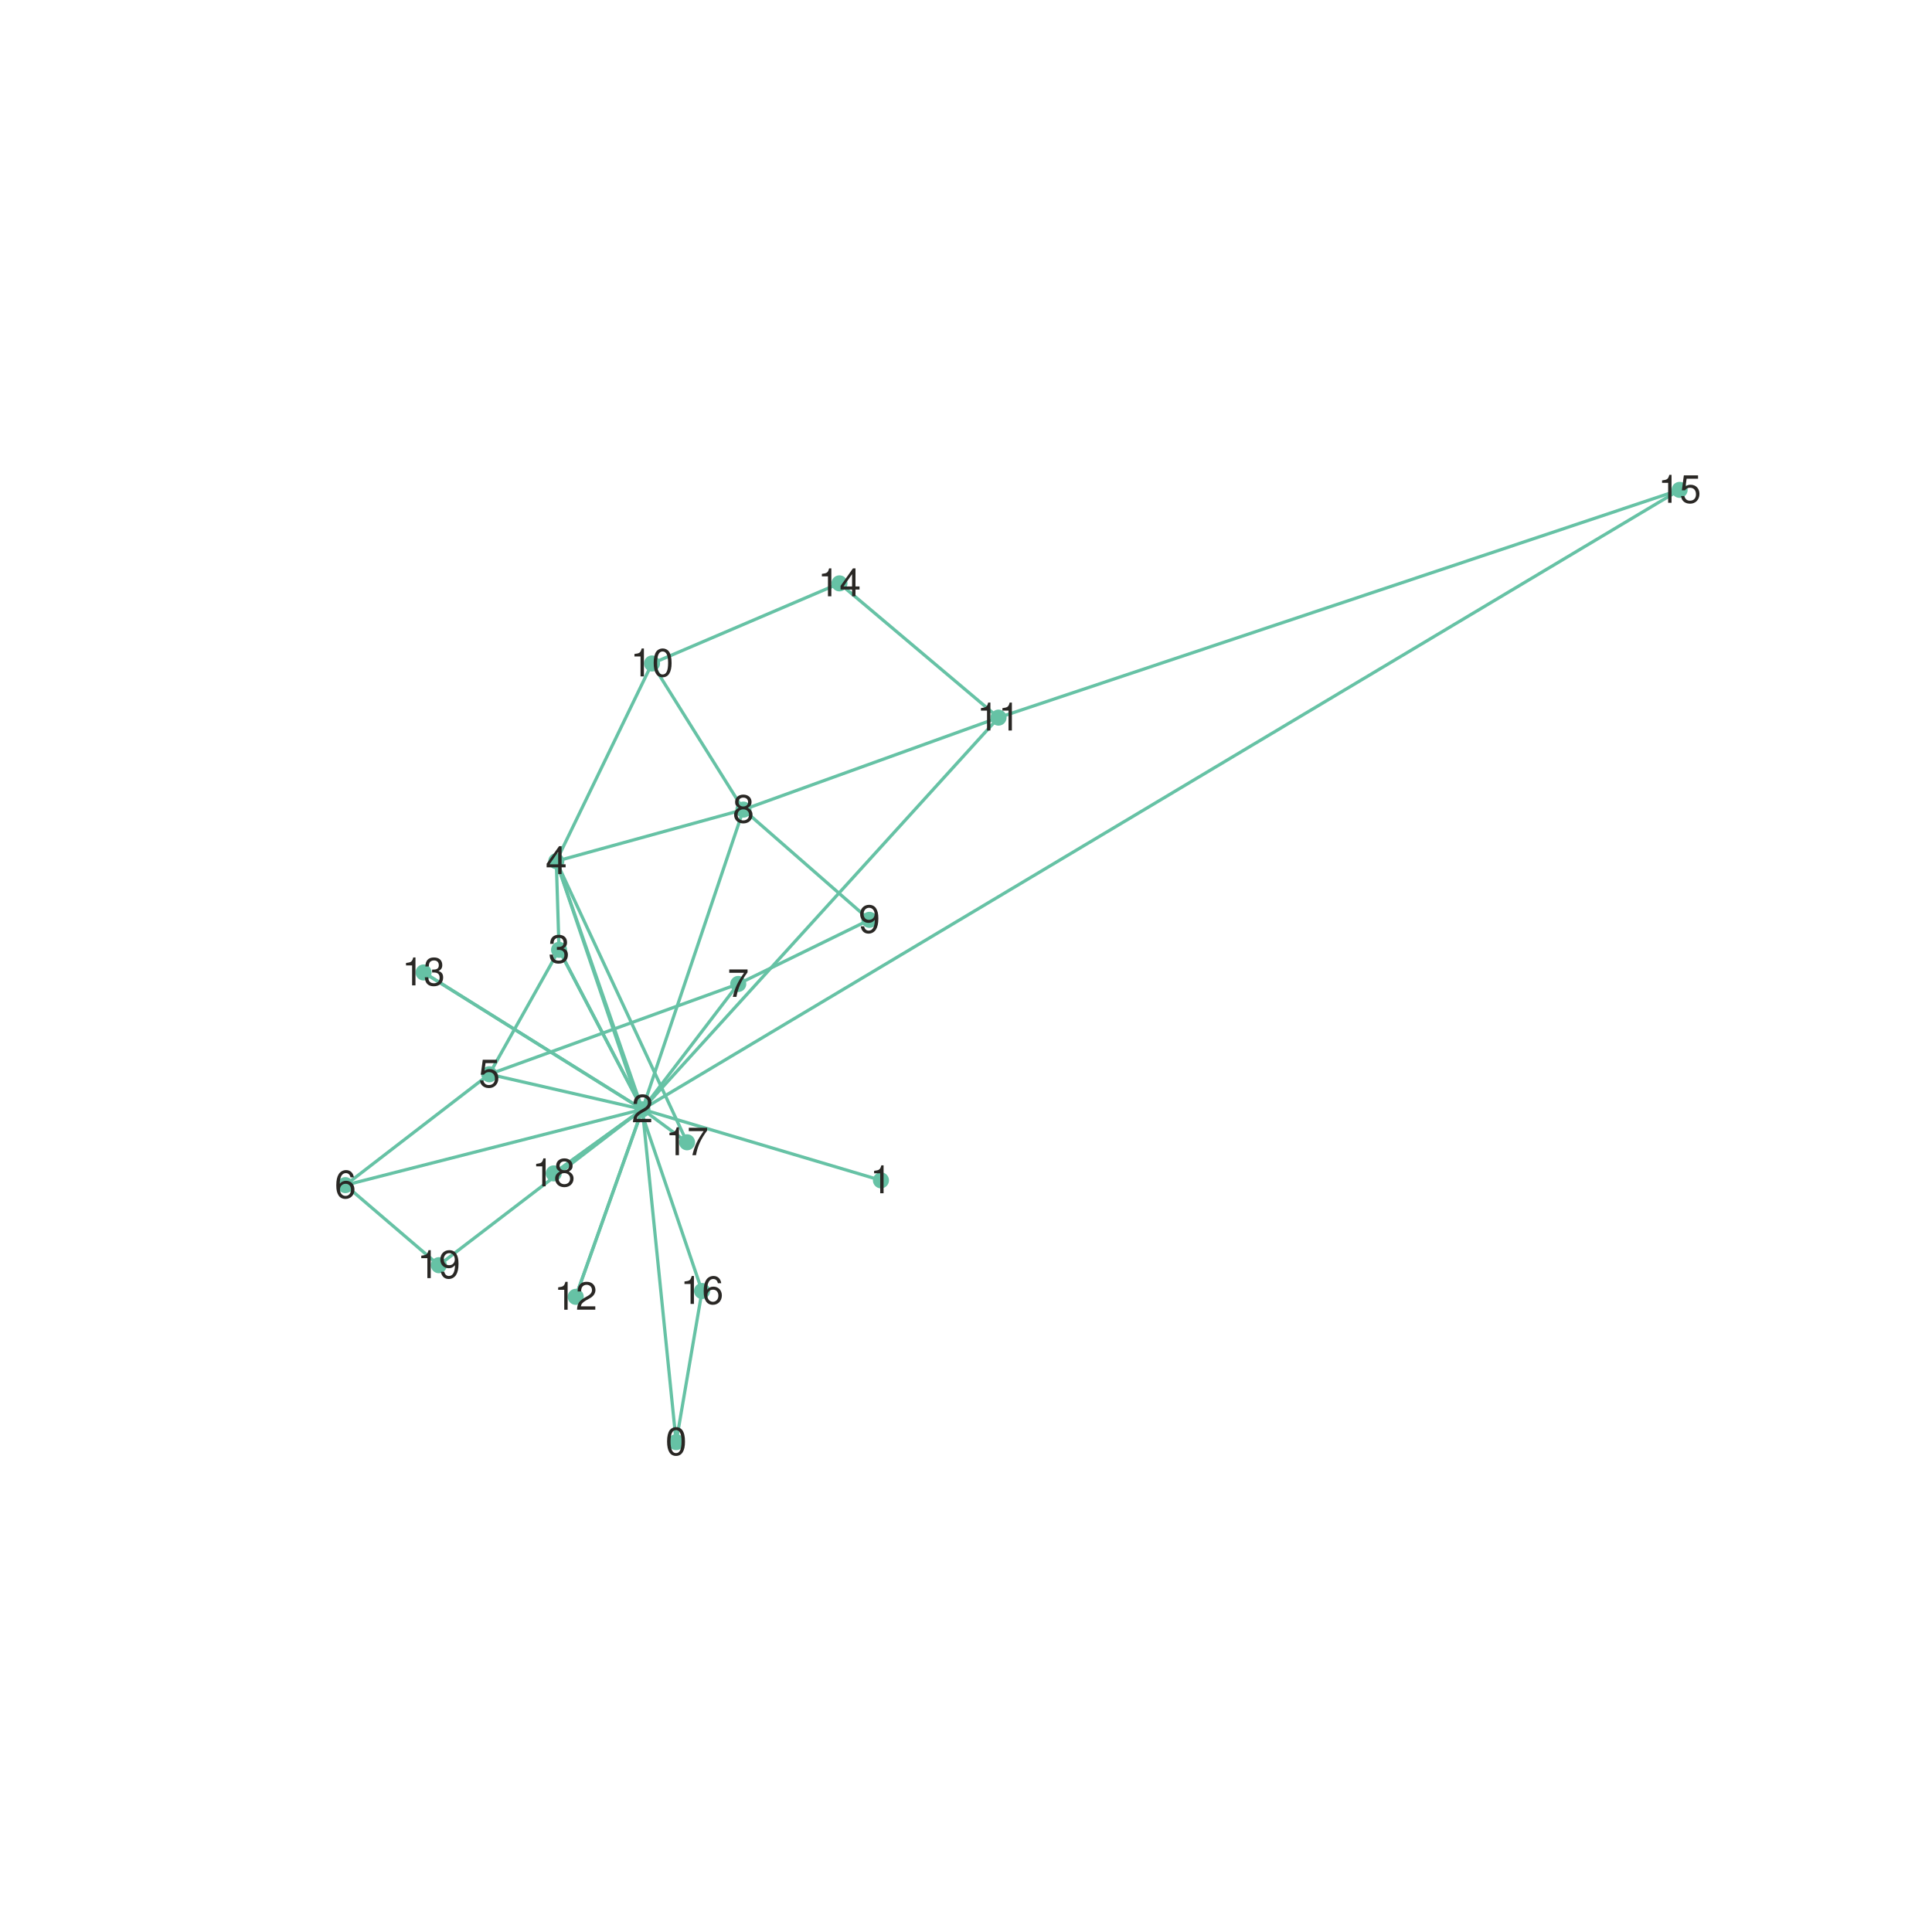
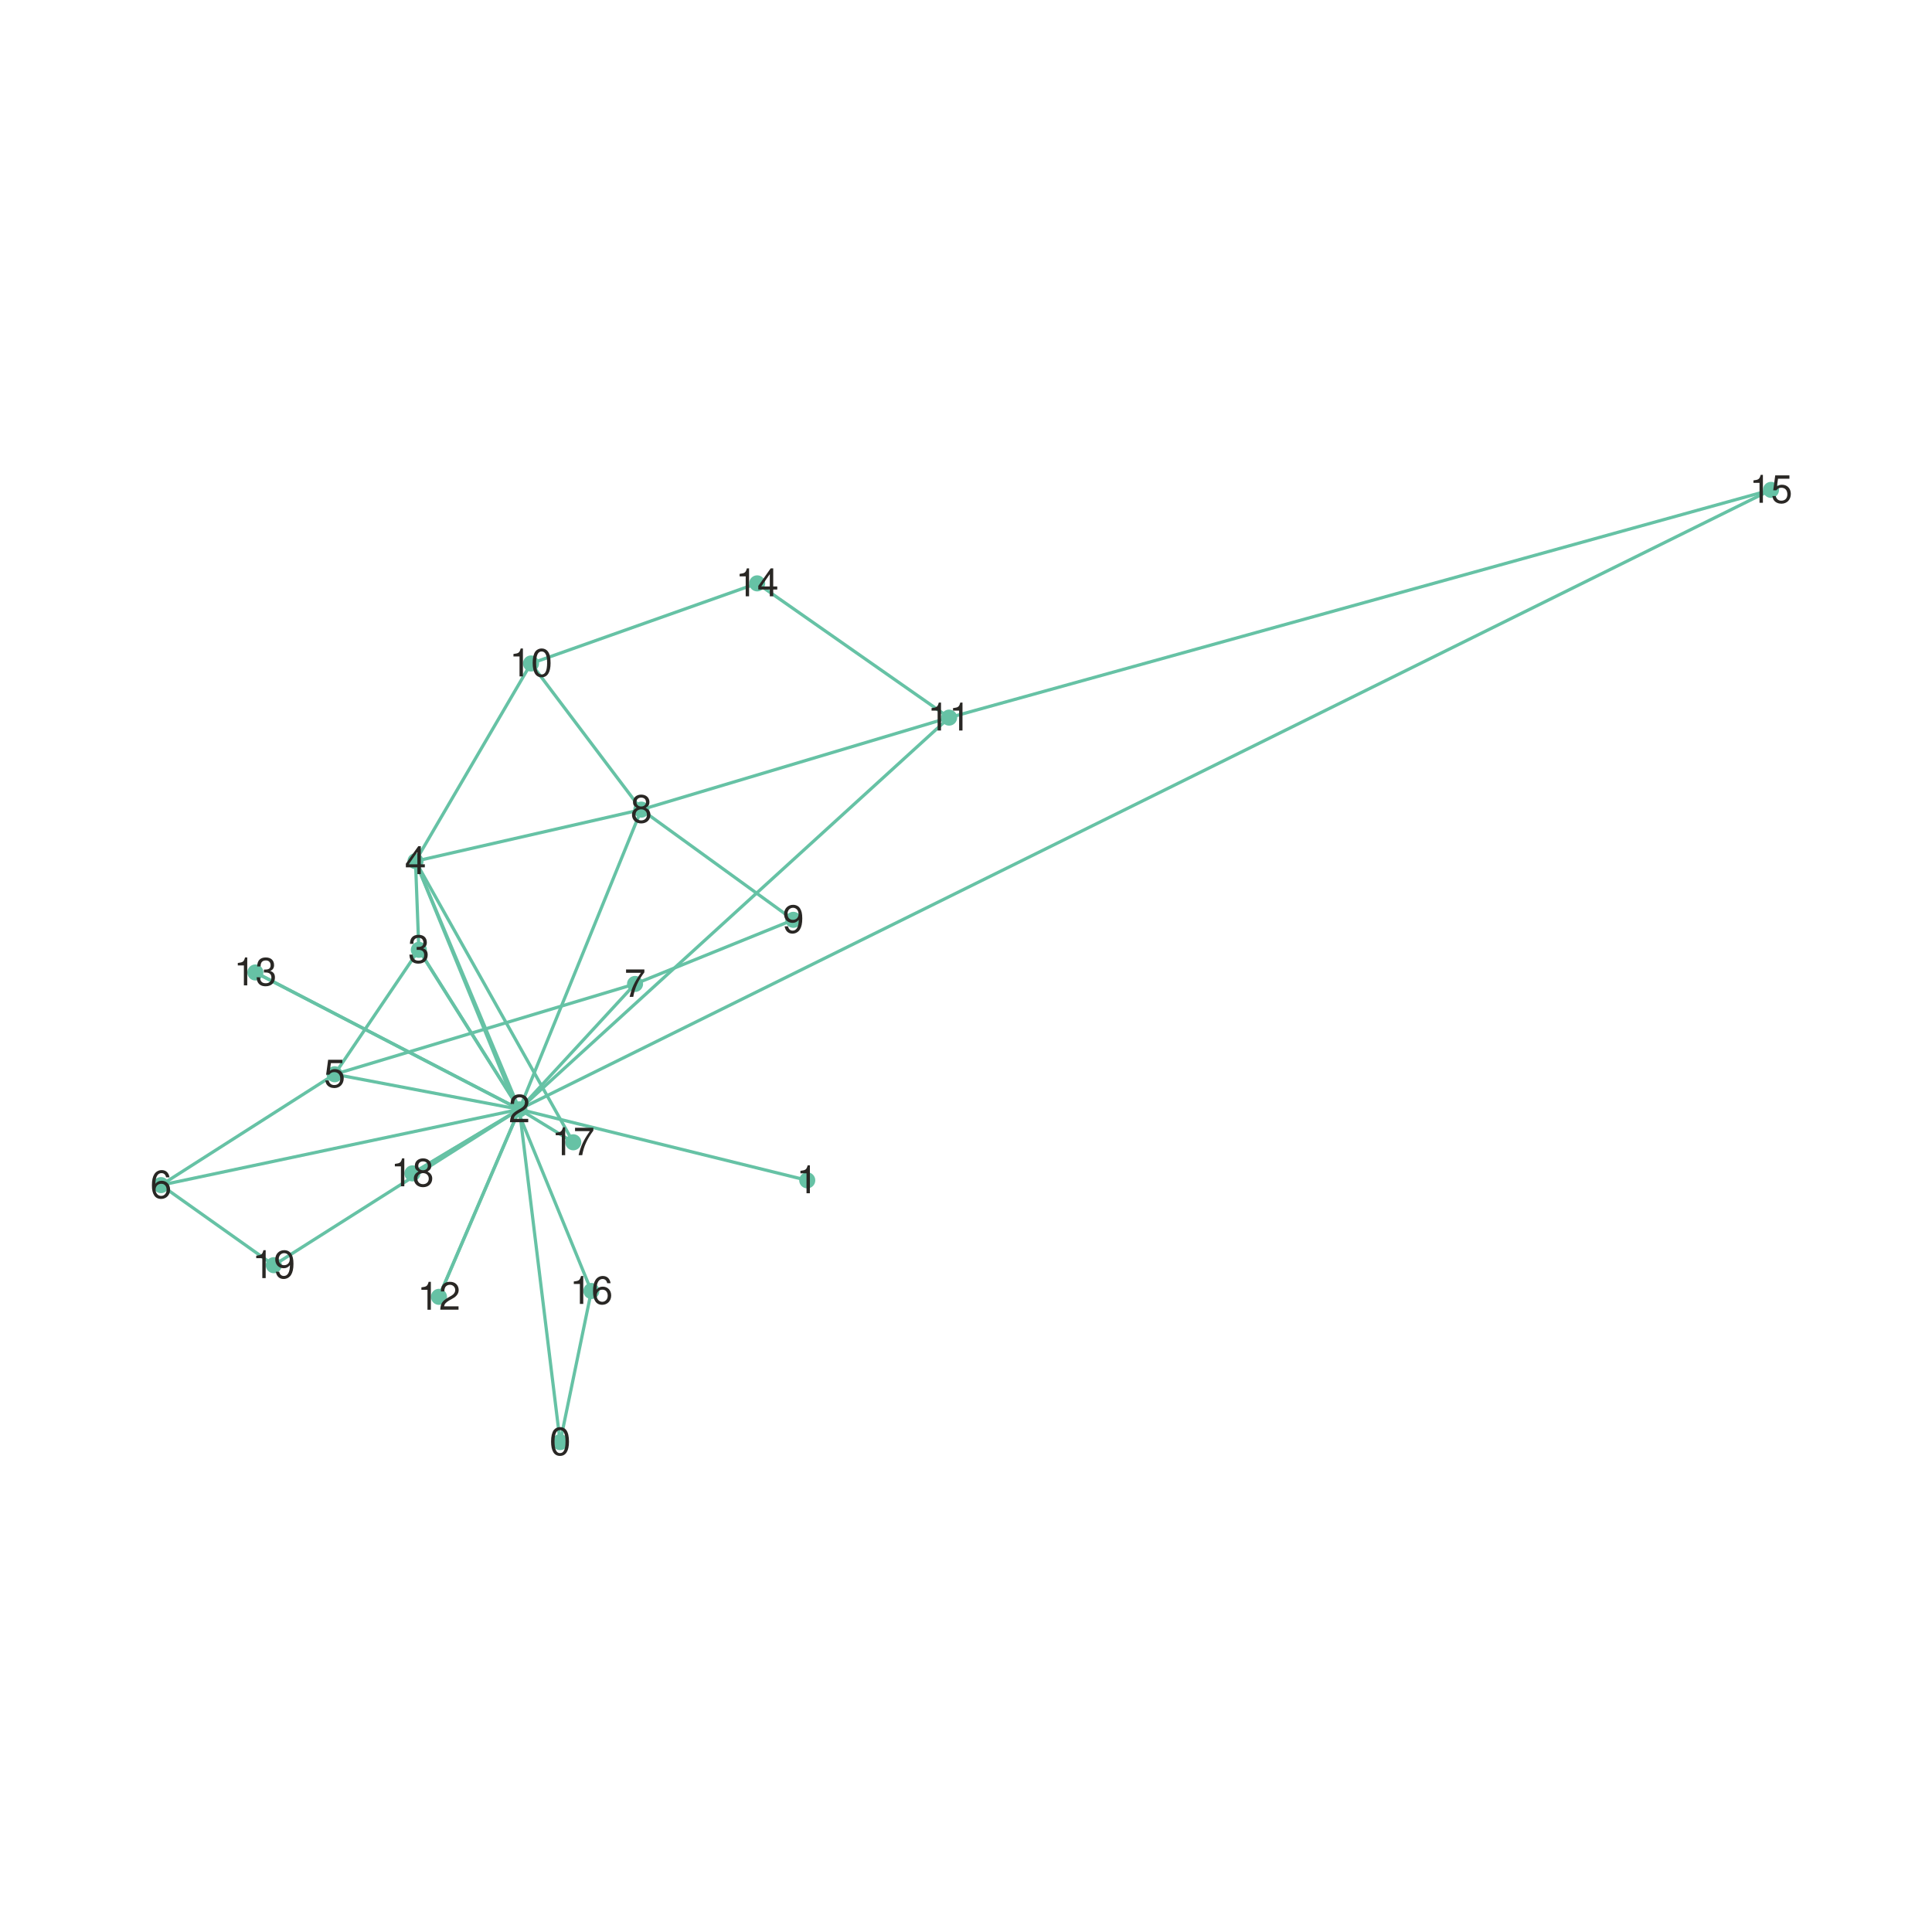
- <svg xmlns="http://www.w3.org/2000/svg" height="600px" id="t264a26c7d0b74390b996edd4ebeb8534" preserveAspectRatio="xMidYMid meet" style="background-color:transparent;fill:rgb(16.1%,15.3%,14.1%);fill-opacity:1.0;font-family:Helvetica;font-size:12px;opacity:1.0;stroke:rgb(16.1%,15.3%,14.1%);stroke-opacity:1.0;stroke-width:1.0" viewBox="0 0 600 600" width="600px">
-   <g class="toyplot-axes-Cartesian" id="t9c60a9902fff49eea6af0a14cfe14a64">
-     <clipPath id="tf9a5d483c547412ba8e9c29872681f62">
+ <svg xmlns="http://www.w3.org/2000/svg" height="600px" id="tad601502474e4e22be0ad9b325a7e841" preserveAspectRatio="xMidYMid meet" style="background-color:transparent;fill:rgb(16.1%,15.3%,14.1%);fill-opacity:1.0;font-family:Helvetica;font-size:12px;opacity:1.0;stroke:rgb(16.1%,15.3%,14.1%);stroke-opacity:1.0;stroke-width:1.0" viewBox="0 0 600 600" width="600px">
+   <g class="toyplot-axes-Cartesian" id="t74d9057766c848f99dcd9d83d0797db7">
+     <clipPath id="td08cb79aa1c24ce8bb86835ee0cb89a6">
      <rect height="540.0" width="540.0" x="30.0" y="30.0" />
    </clipPath>
-     <g class="toyplot-coordinate-events" clip-path="url(#tf9a5d483c547412ba8e9c29872681f62)" style="cursor:crosshair">
+     <g class="toyplot-coordinate-events" clip-path="url(#td08cb79aa1c24ce8bb86835ee0cb89a6)" style="cursor:crosshair">
      <rect height="540.0" style="pointer-events:all;visibility:hidden" width="540.0" x="30.0" y="30.0" />
-       <g class="toyplot-mark-Graph" id="t8a32f9acfae94ff397707586df1f39b8">
+       <g class="toyplot-mark-Graph" id="ta5d1c16275cf4272a95c3ac93c0c880b">
        <g class="toyplot-Edges">
-           <path d="M 199.499 344.514 L 209.987 447.861" style="fill:none;stroke:rgb(40%,76.1%,64.7%);stroke-opacity:1.0;stroke-width:1.0" />
-           <path d="M 199.499 344.514 L 273.582 366.562" style="fill:none;stroke:rgb(40%,76.1%,64.7%);stroke-opacity:1.0;stroke-width:1.0" />
-           <path d="M 173.624 294.979 L 199.499 344.514" style="fill:none;stroke:rgb(40%,76.1%,64.7%);stroke-opacity:1.0;stroke-width:1.0" />
-           <path d="M 173.624 294.979 L 199.499 344.514" style="fill:none;stroke:rgb(40%,76.1%,64.7%);stroke-opacity:1.0;stroke-width:1.0" />
-           <path d="M 172.757 267.448 L 173.624 294.979" style="fill:none;stroke:rgb(40%,76.1%,64.7%);stroke-opacity:1.0;stroke-width:1.0" />
-           <path d="M 172.757 267.448 L 199.499 344.514" style="fill:none;stroke:rgb(40%,76.1%,64.7%);stroke-opacity:1.0;stroke-width:1.0" />
-           <path d="M 151.951 333.62 L 199.499 344.514" style="fill:none;stroke:rgb(40%,76.1%,64.7%);stroke-opacity:1.0;stroke-width:1.0" />
-           <path d="M 151.951 333.62 L 173.624 294.979" style="fill:none;stroke:rgb(40%,76.1%,64.7%);stroke-opacity:1.0;stroke-width:1.0" />
-           <path d="M 107.259 368.049 L 199.499 344.514" style="fill:none;stroke:rgb(40%,76.1%,64.7%);stroke-opacity:1.0;stroke-width:1.0" />
-           <path d="M 107.259 368.049 L 151.951 333.62" style="fill:none;stroke:rgb(40%,76.1%,64.7%);stroke-opacity:1.0;stroke-width:1.0" />
-           <path d="M 229.263 305.577 L 151.951 333.62" style="fill:none;stroke:rgb(40%,76.1%,64.7%);stroke-opacity:1.0;stroke-width:1.0" />
-           <path d="M 229.263 305.577 L 199.499 344.514" style="fill:none;stroke:rgb(40%,76.1%,64.7%);stroke-opacity:1.0;stroke-width:1.0" />
-           <path d="M 230.879 251.436 L 172.757 267.448" style="fill:none;stroke:rgb(40%,76.1%,64.7%);stroke-opacity:1.0;stroke-width:1.0" />
-           <path d="M 230.879 251.436 L 199.499 344.514" style="fill:none;stroke:rgb(40%,76.1%,64.7%);stroke-opacity:1.0;stroke-width:1.0" />
-           <path d="M 270.005 285.662 L 230.879 251.436" style="fill:none;stroke:rgb(40%,76.1%,64.7%);stroke-opacity:1.0;stroke-width:1.0" />
-           <path d="M 270.005 285.662 L 229.263 305.577" style="fill:none;stroke:rgb(40%,76.1%,64.7%);stroke-opacity:1.0;stroke-width:1.0" />
-           <path d="M 202.487 206.049 L 230.879 251.436" style="fill:none;stroke:rgb(40%,76.1%,64.7%);stroke-opacity:1.0;stroke-width:1.0" />
-           <path d="M 202.487 206.049 L 172.757 267.448" style="fill:none;stroke:rgb(40%,76.1%,64.7%);stroke-opacity:1.0;stroke-width:1.0" />
-           <path d="M 310.092 222.861 L 230.879 251.436" style="fill:none;stroke:rgb(40%,76.1%,64.7%);stroke-opacity:1.0;stroke-width:1.0" />
-           <path d="M 310.092 222.861 L 199.499 344.514" style="fill:none;stroke:rgb(40%,76.1%,64.7%);stroke-opacity:1.0;stroke-width:1.0" />
-           <path d="M 178.796 402.743 L 199.499 344.514" style="fill:none;stroke:rgb(40%,76.1%,64.7%);stroke-opacity:1.0;stroke-width:1.0" />
-           <path d="M 178.796 402.743 L 199.499 344.514" style="fill:none;stroke:rgb(40%,76.1%,64.7%);stroke-opacity:1.0;stroke-width:1.0" />
-           <path d="M 131.543 302.009 L 199.499 344.514" style="fill:none;stroke:rgb(40%,76.1%,64.7%);stroke-opacity:1.0;stroke-width:1.0" />
-           <path d="M 131.543 302.009 L 199.499 344.514" style="fill:none;stroke:rgb(40%,76.1%,64.7%);stroke-opacity:1.0;stroke-width:1.0" />
-           <path d="M 260.695 181.169 L 202.487 206.049" style="fill:none;stroke:rgb(40%,76.1%,64.7%);stroke-opacity:1.0;stroke-width:1.0" />
-           <path d="M 260.695 181.169 L 310.092 222.861" style="fill:none;stroke:rgb(40%,76.1%,64.7%);stroke-opacity:1.0;stroke-width:1.0" />
-           <path d="M 521.622 152.139 L 199.499 344.514" style="fill:none;stroke:rgb(40%,76.1%,64.7%);stroke-opacity:1.0;stroke-width:1.0" />
-           <path d="M 521.622 152.139 L 310.092 222.861" style="fill:none;stroke:rgb(40%,76.1%,64.7%);stroke-opacity:1.0;stroke-width:1.0" />
-           <path d="M 218.02 400.93 L 172.757 267.448" style="fill:none;stroke:rgb(40%,76.1%,64.7%);stroke-opacity:1.0;stroke-width:1.0" />
-           <path d="M 218.02 400.93 L 209.987 447.861" style="fill:none;stroke:rgb(40%,76.1%,64.7%);stroke-opacity:1.0;stroke-width:1.0" />
-           <path d="M 213.366 354.747 L 199.499 344.514" style="fill:none;stroke:rgb(40%,76.1%,64.7%);stroke-opacity:1.0;stroke-width:1.0" />
-           <path d="M 213.366 354.747 L 172.757 267.448" style="fill:none;stroke:rgb(40%,76.1%,64.7%);stroke-opacity:1.0;stroke-width:1.0" />
-           <path d="M 171.965 364.406 L 199.499 344.514" style="fill:none;stroke:rgb(40%,76.1%,64.7%);stroke-opacity:1.0;stroke-width:1.0" />
-           <path d="M 171.965 364.406 L 199.499 344.514" style="fill:none;stroke:rgb(40%,76.1%,64.7%);stroke-opacity:1.0;stroke-width:1.0" />
-           <path d="M 136.286 392.915 L 199.499 344.514" style="fill:none;stroke:rgb(40%,76.1%,64.7%);stroke-opacity:1.0;stroke-width:1.0" />
-           <path d="M 136.286 392.915 L 107.259 368.049" style="fill:none;stroke:rgb(40%,76.1%,64.7%);stroke-opacity:1.0;stroke-width:1.0" />
+           <path d="M 161.303 344.514 L 173.959 447.861" style="fill:none;stroke:rgb(40%,76.1%,64.7%);stroke-opacity:1.0;stroke-width:1.0" />
+           <path d="M 161.303 344.514 L 250.697 366.562" style="fill:none;stroke:rgb(40%,76.1%,64.7%);stroke-opacity:1.0;stroke-width:1.0" />
+           <path d="M 130.081 294.979 L 161.303 344.514" style="fill:none;stroke:rgb(40%,76.1%,64.7%);stroke-opacity:1.0;stroke-width:1.0" />
+           <path d="M 130.081 294.979 L 161.303 344.514" style="fill:none;stroke:rgb(40%,76.1%,64.7%);stroke-opacity:1.0;stroke-width:1.0" />
+           <path d="M 129.035 267.448 L 130.081 294.979" style="fill:none;stroke:rgb(40%,76.1%,64.7%);stroke-opacity:1.0;stroke-width:1.0" />
+           <path d="M 129.035 267.448 L 161.303 344.514" style="fill:none;stroke:rgb(40%,76.1%,64.7%);stroke-opacity:1.0;stroke-width:1.0" />
+           <path d="M 103.928 333.62 L 161.303 344.514" style="fill:none;stroke:rgb(40%,76.1%,64.7%);stroke-opacity:1.0;stroke-width:1.0" />
+           <path d="M 103.928 333.62 L 130.081 294.979" style="fill:none;stroke:rgb(40%,76.1%,64.7%);stroke-opacity:1.0;stroke-width:1.0" />
+           <path d="M 50.0 368.049 L 161.303 344.514" style="fill:none;stroke:rgb(40%,76.1%,64.7%);stroke-opacity:1.0;stroke-width:1.0" />
+           <path d="M 50.0 368.049 L 103.928 333.62" style="fill:none;stroke:rgb(40%,76.1%,64.7%);stroke-opacity:1.0;stroke-width:1.0" />
+           <path d="M 197.219 305.577 L 103.928 333.62" style="fill:none;stroke:rgb(40%,76.1%,64.7%);stroke-opacity:1.0;stroke-width:1.0" />
+           <path d="M 197.219 305.577 L 161.303 344.514" style="fill:none;stroke:rgb(40%,76.1%,64.7%);stroke-opacity:1.0;stroke-width:1.0" />
+           <path d="M 199.169 251.436 L 129.035 267.448" style="fill:none;stroke:rgb(40%,76.1%,64.7%);stroke-opacity:1.0;stroke-width:1.0" />
+           <path d="M 199.169 251.436 L 161.303 344.514" style="fill:none;stroke:rgb(40%,76.1%,64.7%);stroke-opacity:1.0;stroke-width:1.0" />
+           <path d="M 246.381 285.662 L 199.169 251.436" style="fill:none;stroke:rgb(40%,76.1%,64.7%);stroke-opacity:1.0;stroke-width:1.0" />
+           <path d="M 246.381 285.662 L 197.219 305.577" style="fill:none;stroke:rgb(40%,76.1%,64.7%);stroke-opacity:1.0;stroke-width:1.0" />
+           <path d="M 164.909 206.049 L 199.169 251.436" style="fill:none;stroke:rgb(40%,76.1%,64.7%);stroke-opacity:1.0;stroke-width:1.0" />
+           <path d="M 164.909 206.049 L 129.035 267.448" style="fill:none;stroke:rgb(40%,76.1%,64.7%);stroke-opacity:1.0;stroke-width:1.0" />
+           <path d="M 294.753 222.861 L 199.169 251.436" style="fill:none;stroke:rgb(40%,76.1%,64.7%);stroke-opacity:1.0;stroke-width:1.0" />
+           <path d="M 294.753 222.861 L 161.303 344.514" style="fill:none;stroke:rgb(40%,76.1%,64.7%);stroke-opacity:1.0;stroke-width:1.0" />
+           <path d="M 136.321 402.743 L 161.303 344.514" style="fill:none;stroke:rgb(40%,76.1%,64.7%);stroke-opacity:1.0;stroke-width:1.0" />
+           <path d="M 136.321 402.743 L 161.303 344.514" style="fill:none;stroke:rgb(40%,76.1%,64.7%);stroke-opacity:1.0;stroke-width:1.0" />
+           <path d="M 79.303 302.009 L 161.303 344.514" style="fill:none;stroke:rgb(40%,76.1%,64.7%);stroke-opacity:1.0;stroke-width:1.0" />
+           <path d="M 79.303 302.009 L 161.303 344.514" style="fill:none;stroke:rgb(40%,76.1%,64.7%);stroke-opacity:1.0;stroke-width:1.0" />
+           <path d="M 235.147 181.169 L 164.909 206.049" style="fill:none;stroke:rgb(40%,76.1%,64.7%);stroke-opacity:1.0;stroke-width:1.0" />
+           <path d="M 235.147 181.169 L 294.753 222.861" style="fill:none;stroke:rgb(40%,76.1%,64.7%);stroke-opacity:1.0;stroke-width:1.0" />
+           <path d="M 550.0 152.139 L 161.303 344.514" style="fill:none;stroke:rgb(40%,76.1%,64.7%);stroke-opacity:1.0;stroke-width:1.0" />
+           <path d="M 550.0 152.139 L 294.753 222.861" style="fill:none;stroke:rgb(40%,76.1%,64.7%);stroke-opacity:1.0;stroke-width:1.0" />
+           <path d="M 183.653 400.93 L 129.035 267.448" style="fill:none;stroke:rgb(40%,76.1%,64.7%);stroke-opacity:1.0;stroke-width:1.0" />
+           <path d="M 183.653 400.93 L 173.959 447.861" style="fill:none;stroke:rgb(40%,76.1%,64.7%);stroke-opacity:1.0;stroke-width:1.0" />
+           <path d="M 178.036 354.747 L 161.303 344.514" style="fill:none;stroke:rgb(40%,76.1%,64.7%);stroke-opacity:1.0;stroke-width:1.0" />
+           <path d="M 178.036 354.747 L 129.035 267.448" style="fill:none;stroke:rgb(40%,76.1%,64.7%);stroke-opacity:1.0;stroke-width:1.0" />
+           <path d="M 128.079 364.406 L 161.303 344.514" style="fill:none;stroke:rgb(40%,76.1%,64.7%);stroke-opacity:1.0;stroke-width:1.0" />
+           <path d="M 128.079 364.406 L 161.303 344.514" style="fill:none;stroke:rgb(40%,76.1%,64.7%);stroke-opacity:1.0;stroke-width:1.0" />
+           <path d="M 85.026 392.915 L 161.303 344.514" style="fill:none;stroke:rgb(40%,76.1%,64.7%);stroke-opacity:1.0;stroke-width:1.0" />
+           <path d="M 85.026 392.915 L 50.0 368.049" style="fill:none;stroke:rgb(40%,76.1%,64.7%);stroke-opacity:1.0;stroke-width:1.0" />
        </g>
        <g class="toyplot-Vertices">
          <g class="toyplot-Datum" style="fill:rgb(40%,76.1%,64.7%);fill-opacity:1.0;opacity:1.0;stroke:rgb(40%,76.1%,64.7%);stroke-opacity:1.0">
-             <circle cx="209.987" cy="447.861" r="2.0" />
+             <circle cx="173.959" cy="447.861" r="2.0" />
          </g>
          <g class="toyplot-Datum" style="fill:rgb(40%,76.1%,64.7%);fill-opacity:1.0;opacity:1.0;stroke:rgb(40%,76.1%,64.7%);stroke-opacity:1.0">
-             <circle cx="273.582" cy="366.562" r="2.0" />
+             <circle cx="250.697" cy="366.562" r="2.0" />
          </g>
          <g class="toyplot-Datum" style="fill:rgb(40%,76.1%,64.7%);fill-opacity:1.0;opacity:1.0;stroke:rgb(40%,76.1%,64.7%);stroke-opacity:1.0">
-             <circle cx="199.499" cy="344.514" r="2.0" />
+             <circle cx="161.303" cy="344.514" r="2.0" />
          </g>
          <g class="toyplot-Datum" style="fill:rgb(40%,76.1%,64.7%);fill-opacity:1.0;opacity:1.0;stroke:rgb(40%,76.1%,64.7%);stroke-opacity:1.0">
-             <circle cx="173.624" cy="294.979" r="2.0" />
+             <circle cx="130.081" cy="294.979" r="2.0" />
          </g>
          <g class="toyplot-Datum" style="fill:rgb(40%,76.1%,64.7%);fill-opacity:1.0;opacity:1.0;stroke:rgb(40%,76.1%,64.7%);stroke-opacity:1.0">
-             <circle cx="172.757" cy="267.448" r="2.0" />
+             <circle cx="129.035" cy="267.448" r="2.0" />
          </g>
          <g class="toyplot-Datum" style="fill:rgb(40%,76.1%,64.7%);fill-opacity:1.0;opacity:1.0;stroke:rgb(40%,76.1%,64.7%);stroke-opacity:1.0">
-             <circle cx="151.951" cy="333.62" r="2.0" />
+             <circle cx="103.928" cy="333.62" r="2.0" />
          </g>
          <g class="toyplot-Datum" style="fill:rgb(40%,76.1%,64.7%);fill-opacity:1.0;opacity:1.0;stroke:rgb(40%,76.1%,64.7%);stroke-opacity:1.0">
-             <circle cx="107.259" cy="368.049" r="2.0" />
+             <circle cx="50.0" cy="368.049" r="2.0" />
          </g>
          <g class="toyplot-Datum" style="fill:rgb(40%,76.1%,64.7%);fill-opacity:1.0;opacity:1.0;stroke:rgb(40%,76.1%,64.7%);stroke-opacity:1.0">
-             <circle cx="229.263" cy="305.577" r="2.0" />
+             <circle cx="197.219" cy="305.577" r="2.0" />
          </g>
          <g class="toyplot-Datum" style="fill:rgb(40%,76.1%,64.7%);fill-opacity:1.0;opacity:1.0;stroke:rgb(40%,76.1%,64.7%);stroke-opacity:1.0">
-             <circle cx="230.879" cy="251.436" r="2.0" />
+             <circle cx="199.169" cy="251.436" r="2.0" />
          </g>
          <g class="toyplot-Datum" style="fill:rgb(40%,76.1%,64.7%);fill-opacity:1.0;opacity:1.0;stroke:rgb(40%,76.1%,64.7%);stroke-opacity:1.0">
-             <circle cx="270.005" cy="285.662" r="2.0" />
+             <circle cx="246.381" cy="285.662" r="2.0" />
          </g>
          <g class="toyplot-Datum" style="fill:rgb(40%,76.1%,64.7%);fill-opacity:1.0;opacity:1.0;stroke:rgb(40%,76.1%,64.7%);stroke-opacity:1.0">
-             <circle cx="202.487" cy="206.049" r="2.0" />
+             <circle cx="164.909" cy="206.049" r="2.0" />
          </g>
          <g class="toyplot-Datum" style="fill:rgb(40%,76.1%,64.7%);fill-opacity:1.0;opacity:1.0;stroke:rgb(40%,76.1%,64.7%);stroke-opacity:1.0">
-             <circle cx="310.092" cy="222.861" r="2.0" />
+             <circle cx="294.753" cy="222.861" r="2.0" />
          </g>
          <g class="toyplot-Datum" style="fill:rgb(40%,76.1%,64.7%);fill-opacity:1.0;opacity:1.0;stroke:rgb(40%,76.1%,64.7%);stroke-opacity:1.0">
-             <circle cx="178.796" cy="402.743" r="2.0" />
+             <circle cx="136.321" cy="402.743" r="2.0" />
          </g>
          <g class="toyplot-Datum" style="fill:rgb(40%,76.1%,64.7%);fill-opacity:1.0;opacity:1.0;stroke:rgb(40%,76.1%,64.7%);stroke-opacity:1.0">
-             <circle cx="131.543" cy="302.009" r="2.0" />
+             <circle cx="79.303" cy="302.009" r="2.0" />
          </g>
          <g class="toyplot-Datum" style="fill:rgb(40%,76.1%,64.7%);fill-opacity:1.0;opacity:1.0;stroke:rgb(40%,76.1%,64.7%);stroke-opacity:1.0">
-             <circle cx="260.695" cy="181.169" r="2.0" />
+             <circle cx="235.147" cy="181.169" r="2.0" />
          </g>
          <g class="toyplot-Datum" style="fill:rgb(40%,76.1%,64.7%);fill-opacity:1.0;opacity:1.0;stroke:rgb(40%,76.1%,64.7%);stroke-opacity:1.0">
-             <circle cx="521.622" cy="152.139" r="2.0" />
+             <circle cx="550.0" cy="152.139" r="2.0" />
          </g>
          <g class="toyplot-Datum" style="fill:rgb(40%,76.1%,64.7%);fill-opacity:1.0;opacity:1.0;stroke:rgb(40%,76.1%,64.7%);stroke-opacity:1.0">
-             <circle cx="218.02" cy="400.93" r="2.0" />
+             <circle cx="183.653" cy="400.93" r="2.0" />
          </g>
          <g class="toyplot-Datum" style="fill:rgb(40%,76.1%,64.7%);fill-opacity:1.0;opacity:1.0;stroke:rgb(40%,76.1%,64.7%);stroke-opacity:1.0">
-             <circle cx="213.366" cy="354.747" r="2.0" />
+             <circle cx="178.036" cy="354.747" r="2.0" />
          </g>
          <g class="toyplot-Datum" style="fill:rgb(40%,76.1%,64.7%);fill-opacity:1.0;opacity:1.0;stroke:rgb(40%,76.1%,64.7%);stroke-opacity:1.0">
-             <circle cx="171.965" cy="364.406" r="2.0" />
+             <circle cx="128.079" cy="364.406" r="2.0" />
          </g>
          <g class="toyplot-Datum" style="fill:rgb(40%,76.1%,64.7%);fill-opacity:1.0;opacity:1.0;stroke:rgb(40%,76.1%,64.7%);stroke-opacity:1.0">
-             <circle cx="136.286" cy="392.915" r="2.0" />
+             <circle cx="85.026" cy="392.915" r="2.0" />
          </g>
        </g>
        <g class="toyplot-Labels">
-           <text class="toyplot-Datum" style="dominant-baseline:middle;font-size:12px;font-weight:normal;stroke:none;text-anchor:middle" transform="translate(209.9868,447.8609)">
+           <text class="toyplot-Datum" style="dominant-baseline:middle;font-size:12px;font-weight:normal;stroke:none;text-anchor:middle" transform="translate(173.9588,447.8609)">
            <tspan style="dominant-baseline:inherit">0</tspan>
          </text>
-           <text class="toyplot-Datum" style="dominant-baseline:middle;font-size:12px;font-weight:normal;stroke:none;text-anchor:middle" transform="translate(273.5818,366.5619)">
+           <text class="toyplot-Datum" style="dominant-baseline:middle;font-size:12px;font-weight:normal;stroke:none;text-anchor:middle" transform="translate(250.697,366.5619)">
            <tspan style="dominant-baseline:inherit">1</tspan>
          </text>
-           <text class="toyplot-Datum" style="dominant-baseline:middle;font-size:12px;font-weight:normal;stroke:none;text-anchor:middle" transform="translate(199.4987,344.5136)">
+           <text class="toyplot-Datum" style="dominant-baseline:middle;font-size:12px;font-weight:normal;stroke:none;text-anchor:middle" transform="translate(161.3031,344.5136)">
            <tspan style="dominant-baseline:inherit">2</tspan>
          </text>
-           <text class="toyplot-Datum" style="dominant-baseline:middle;font-size:12px;font-weight:normal;stroke:none;text-anchor:middle" transform="translate(173.6245,294.9792)">
+           <text class="toyplot-Datum" style="dominant-baseline:middle;font-size:12px;font-weight:normal;stroke:none;text-anchor:middle" transform="translate(130.0814,294.9792)">
            <tspan style="dominant-baseline:inherit">3</tspan>
          </text>
-           <text class="toyplot-Datum" style="dominant-baseline:middle;font-size:12px;font-weight:normal;stroke:none;text-anchor:middle" transform="translate(172.7574,267.4484)">
+           <text class="toyplot-Datum" style="dominant-baseline:middle;font-size:12px;font-weight:normal;stroke:none;text-anchor:middle" transform="translate(129.0352,267.4484)">
            <tspan style="dominant-baseline:inherit">4</tspan>
          </text>
-           <text class="toyplot-Datum" style="dominant-baseline:middle;font-size:12px;font-weight:normal;stroke:none;text-anchor:middle" transform="translate(151.9507,333.6203)">
+           <text class="toyplot-Datum" style="dominant-baseline:middle;font-size:12px;font-weight:normal;stroke:none;text-anchor:middle" transform="translate(103.9284,333.6203)">
            <tspan style="dominant-baseline:inherit">5</tspan>
          </text>
-           <text class="toyplot-Datum" style="dominant-baseline:middle;font-size:12px;font-weight:normal;stroke:none;text-anchor:middle" transform="translate(107.2589,368.0489)">
+           <text class="toyplot-Datum" style="dominant-baseline:middle;font-size:12px;font-weight:normal;stroke:none;text-anchor:middle" transform="translate(50.0,368.0489)">
            <tspan style="dominant-baseline:inherit">6</tspan>
          </text>
-           <text class="toyplot-Datum" style="dominant-baseline:middle;font-size:12px;font-weight:normal;stroke:none;text-anchor:middle" transform="translate(229.2631,305.5775)">
+           <text class="toyplot-Datum" style="dominant-baseline:middle;font-size:12px;font-weight:normal;stroke:none;text-anchor:middle" transform="translate(197.2189,305.5775)">
            <tspan style="dominant-baseline:inherit">7</tspan>
          </text>
-           <text class="toyplot-Datum" style="dominant-baseline:middle;font-size:12px;font-weight:normal;stroke:none;text-anchor:middle" transform="translate(230.8792,251.436)">
+           <text class="toyplot-Datum" style="dominant-baseline:middle;font-size:12px;font-weight:normal;stroke:none;text-anchor:middle" transform="translate(199.169,251.436)">
            <tspan style="dominant-baseline:inherit">8</tspan>
          </text>
-           <text class="toyplot-Datum" style="dominant-baseline:middle;font-size:12px;font-weight:normal;stroke:none;text-anchor:middle" transform="translate(270.0047,285.6616)">
+           <text class="toyplot-Datum" style="dominant-baseline:middle;font-size:12px;font-weight:normal;stroke:none;text-anchor:middle" transform="translate(246.3806,285.6616)">
            <tspan style="dominant-baseline:inherit">9</tspan>
          </text>
-           <text class="toyplot-Datum" style="dominant-baseline:middle;font-size:12px;font-weight:normal;stroke:none;text-anchor:middle" transform="translate(202.4873,206.0489)">
+           <text class="toyplot-Datum" style="dominant-baseline:middle;font-size:12px;font-weight:normal;stroke:none;text-anchor:middle" transform="translate(164.9094,206.0489)">
            <tspan style="dominant-baseline:inherit">10</tspan>
          </text>
-           <text class="toyplot-Datum" style="dominant-baseline:middle;font-size:12px;font-weight:normal;stroke:none;text-anchor:middle" transform="translate(310.0924,222.8611)">
+           <text class="toyplot-Datum" style="dominant-baseline:middle;font-size:12px;font-weight:normal;stroke:none;text-anchor:middle" transform="translate(294.7532,222.8611)">
            <tspan style="dominant-baseline:inherit">11</tspan>
          </text>
-           <text class="toyplot-Datum" style="dominant-baseline:middle;font-size:12px;font-weight:normal;stroke:none;text-anchor:middle" transform="translate(178.7955,402.7425)">
+           <text class="toyplot-Datum" style="dominant-baseline:middle;font-size:12px;font-weight:normal;stroke:none;text-anchor:middle" transform="translate(136.3212,402.7425)">
            <tspan style="dominant-baseline:inherit">12</tspan>
          </text>
-           <text class="toyplot-Datum" style="dominant-baseline:middle;font-size:12px;font-weight:normal;stroke:none;text-anchor:middle" transform="translate(131.5432,302.009)">
+           <text class="toyplot-Datum" style="dominant-baseline:middle;font-size:12px;font-weight:normal;stroke:none;text-anchor:middle" transform="translate(79.3032,302.009)">
            <tspan style="dominant-baseline:inherit">13</tspan>
          </text>
-           <text class="toyplot-Datum" style="dominant-baseline:middle;font-size:12px;font-weight:normal;stroke:none;text-anchor:middle" transform="translate(260.6955,181.1694)">
+           <text class="toyplot-Datum" style="dominant-baseline:middle;font-size:12px;font-weight:normal;stroke:none;text-anchor:middle" transform="translate(235.1474,181.1694)">
            <tspan style="dominant-baseline:inherit">14</tspan>
          </text>
-           <text class="toyplot-Datum" style="dominant-baseline:middle;font-size:12px;font-weight:normal;stroke:none;text-anchor:middle" transform="translate(521.6222,152.1391)">
+           <text class="toyplot-Datum" style="dominant-baseline:middle;font-size:12px;font-weight:normal;stroke:none;text-anchor:middle" transform="translate(550.0,152.1391)">
            <tspan style="dominant-baseline:inherit">15</tspan>
          </text>
-           <text class="toyplot-Datum" style="dominant-baseline:middle;font-size:12px;font-weight:normal;stroke:none;text-anchor:middle" transform="translate(218.0204,400.9301)">
+           <text class="toyplot-Datum" style="dominant-baseline:middle;font-size:12px;font-weight:normal;stroke:none;text-anchor:middle" transform="translate(183.6527,400.9301)">
            <tspan style="dominant-baseline:inherit">16</tspan>
          </text>
-           <text class="toyplot-Datum" style="dominant-baseline:middle;font-size:12px;font-weight:normal;stroke:none;text-anchor:middle" transform="translate(213.3661,354.7466)">
+           <text class="toyplot-Datum" style="dominant-baseline:middle;font-size:12px;font-weight:normal;stroke:none;text-anchor:middle" transform="translate(178.0364,354.7466)">
            <tspan style="dominant-baseline:inherit">17</tspan>
          </text>
-           <text class="toyplot-Datum" style="dominant-baseline:middle;font-size:12px;font-weight:normal;stroke:none;text-anchor:middle" transform="translate(171.9649,364.4064)">
+           <text class="toyplot-Datum" style="dominant-baseline:middle;font-size:12px;font-weight:normal;stroke:none;text-anchor:middle" transform="translate(128.0788,364.4064)">
            <tspan style="dominant-baseline:inherit">18</tspan>
          </text>
-           <text class="toyplot-Datum" style="dominant-baseline:middle;font-size:12px;font-weight:normal;stroke:none;text-anchor:middle" transform="translate(136.2855,392.9146)">
+           <text class="toyplot-Datum" style="dominant-baseline:middle;font-size:12px;font-weight:normal;stroke:none;text-anchor:middle" transform="translate(85.02559,392.9146)">
            <tspan style="dominant-baseline:inherit">19</tspan>
          </text>
        </g>
      </g>
    </g>
    <g class="toyplot-coordinates" style="visibility:hidden">
      <rect height="14.0" style="fill:rgb(100%,100%,100%);fill-opacity:1.0;opacity:0.75;stroke:none" width="90.0" x="450.0" y="60.0" />
      <text style="alignment-baseline:middle;font-size:10px;font-weight:normal;stroke:none;text-anchor:middle" x="495.0" y="67.0" />
    </g>
  </g>
</svg>
